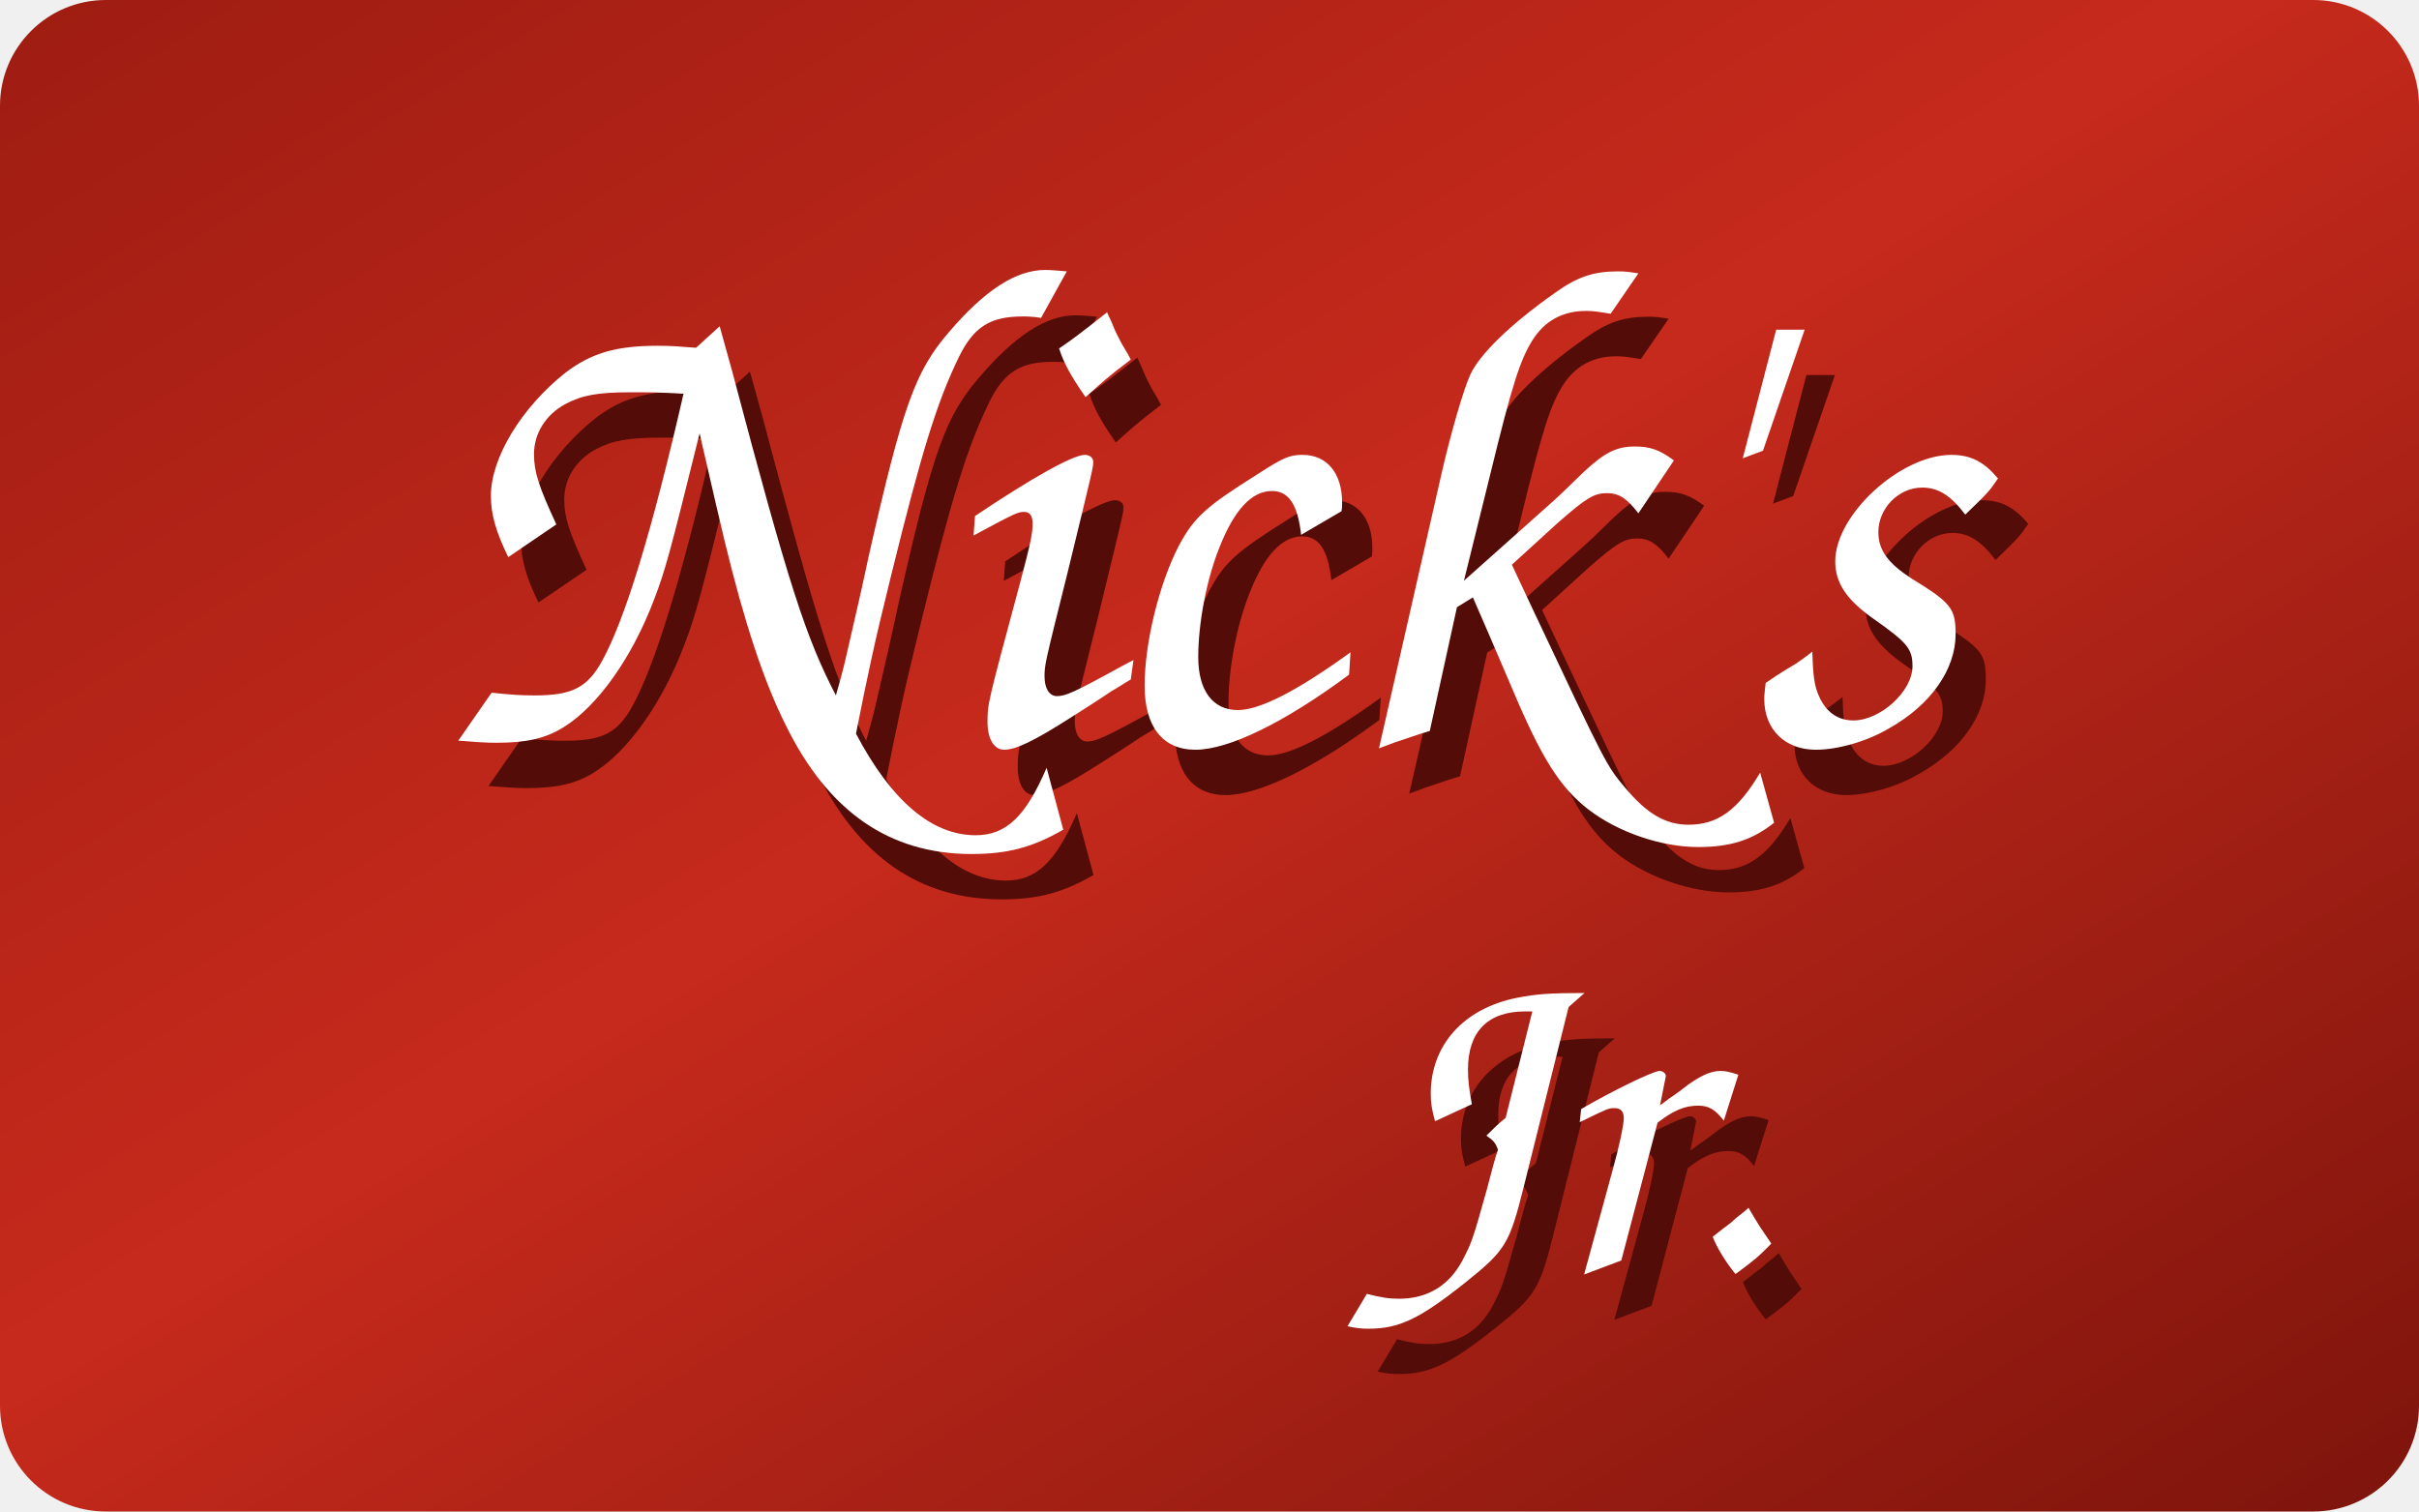
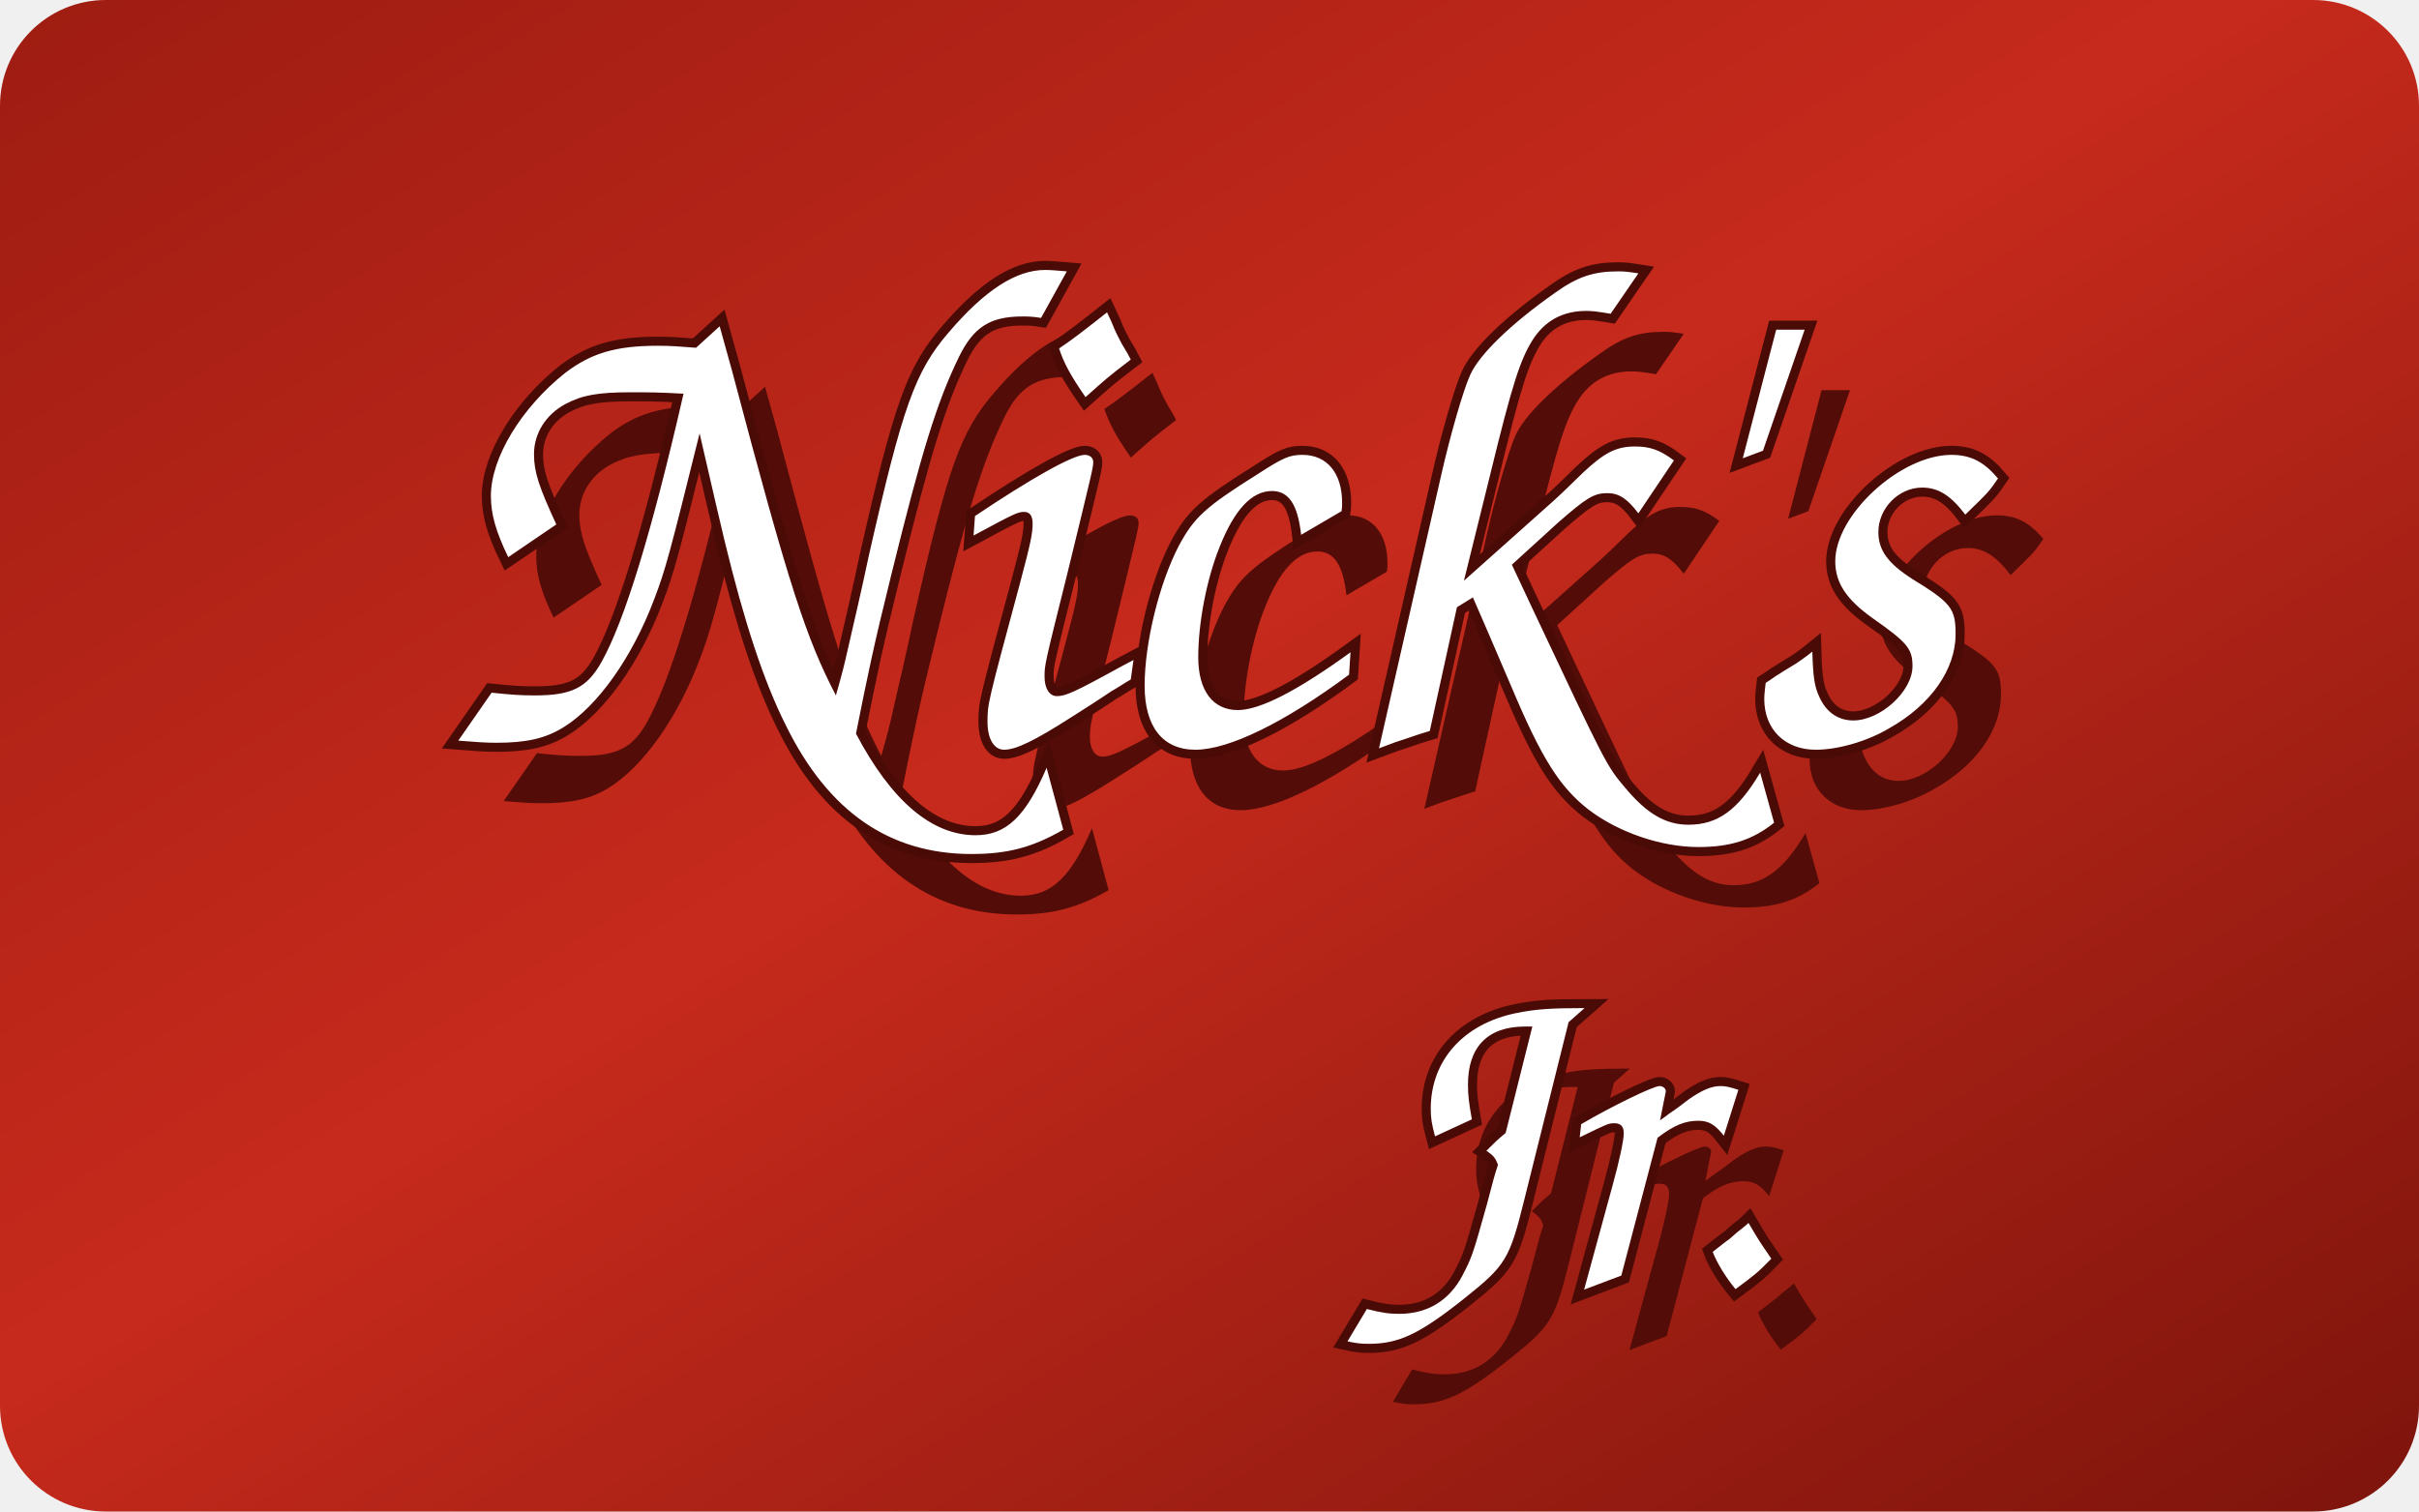
<svg xmlns="http://www.w3.org/2000/svg" viewBox="0 0 320 200" role="img" aria-label="Nick's Jr. Burgers and Gyros">
  <defs>
    <linearGradient id="bg" x1="0" y1="0" x2="1" y2="1">
      <stop offset="0" stop-color="#9e1c12" />
      <stop offset="0.46" stop-color="#c62a1c" />
      <stop offset="1" stop-color="#7d140c" />
    </linearGradient>
  </defs>
  <rect width="320" height="200" rx="14" fill="url(#bg)" />
-   <g font-family="'Pacifico', 'Brush Script MT', cursive" fill="#ffffff" font-style="italic">
-     <text x="158" y="98" font-size="92" text-anchor="middle" fill="#530c07" transform="translate(4,6)">Nick's</text>
-     <text x="158" y="98" font-size="92" text-anchor="middle">Nick's</text>
-     <text x="206" y="168" font-size="64" text-anchor="middle" fill="#530c07" transform="translate(4,6)">Jr.</text>
-     <text x="206" y="168" font-size="64" text-anchor="middle">Jr.</text>
+   <g font-family="'Pacifico', 'Brush Script MT', cursive" font-style="italic" text-anchor="middle">
+     <text x="158" y="98" font-size="92" fill="#530c07" transform="translate(6,8)">Nick's</text>
+     <text x="206" y="170" font-size="64" fill="#530c07" transform="translate(6,8)">Jr.</text>
+     <text x="158" y="98" font-size="92" fill="#ffffff" stroke="#4a0a06" stroke-width="2.4" paint-order="stroke">Nick's</text>
+     <text x="206" y="170" font-size="64" fill="#ffffff" stroke="#4a0a06" stroke-width="2.4" paint-order="stroke">Jr.</text>
  </g>
</svg>
